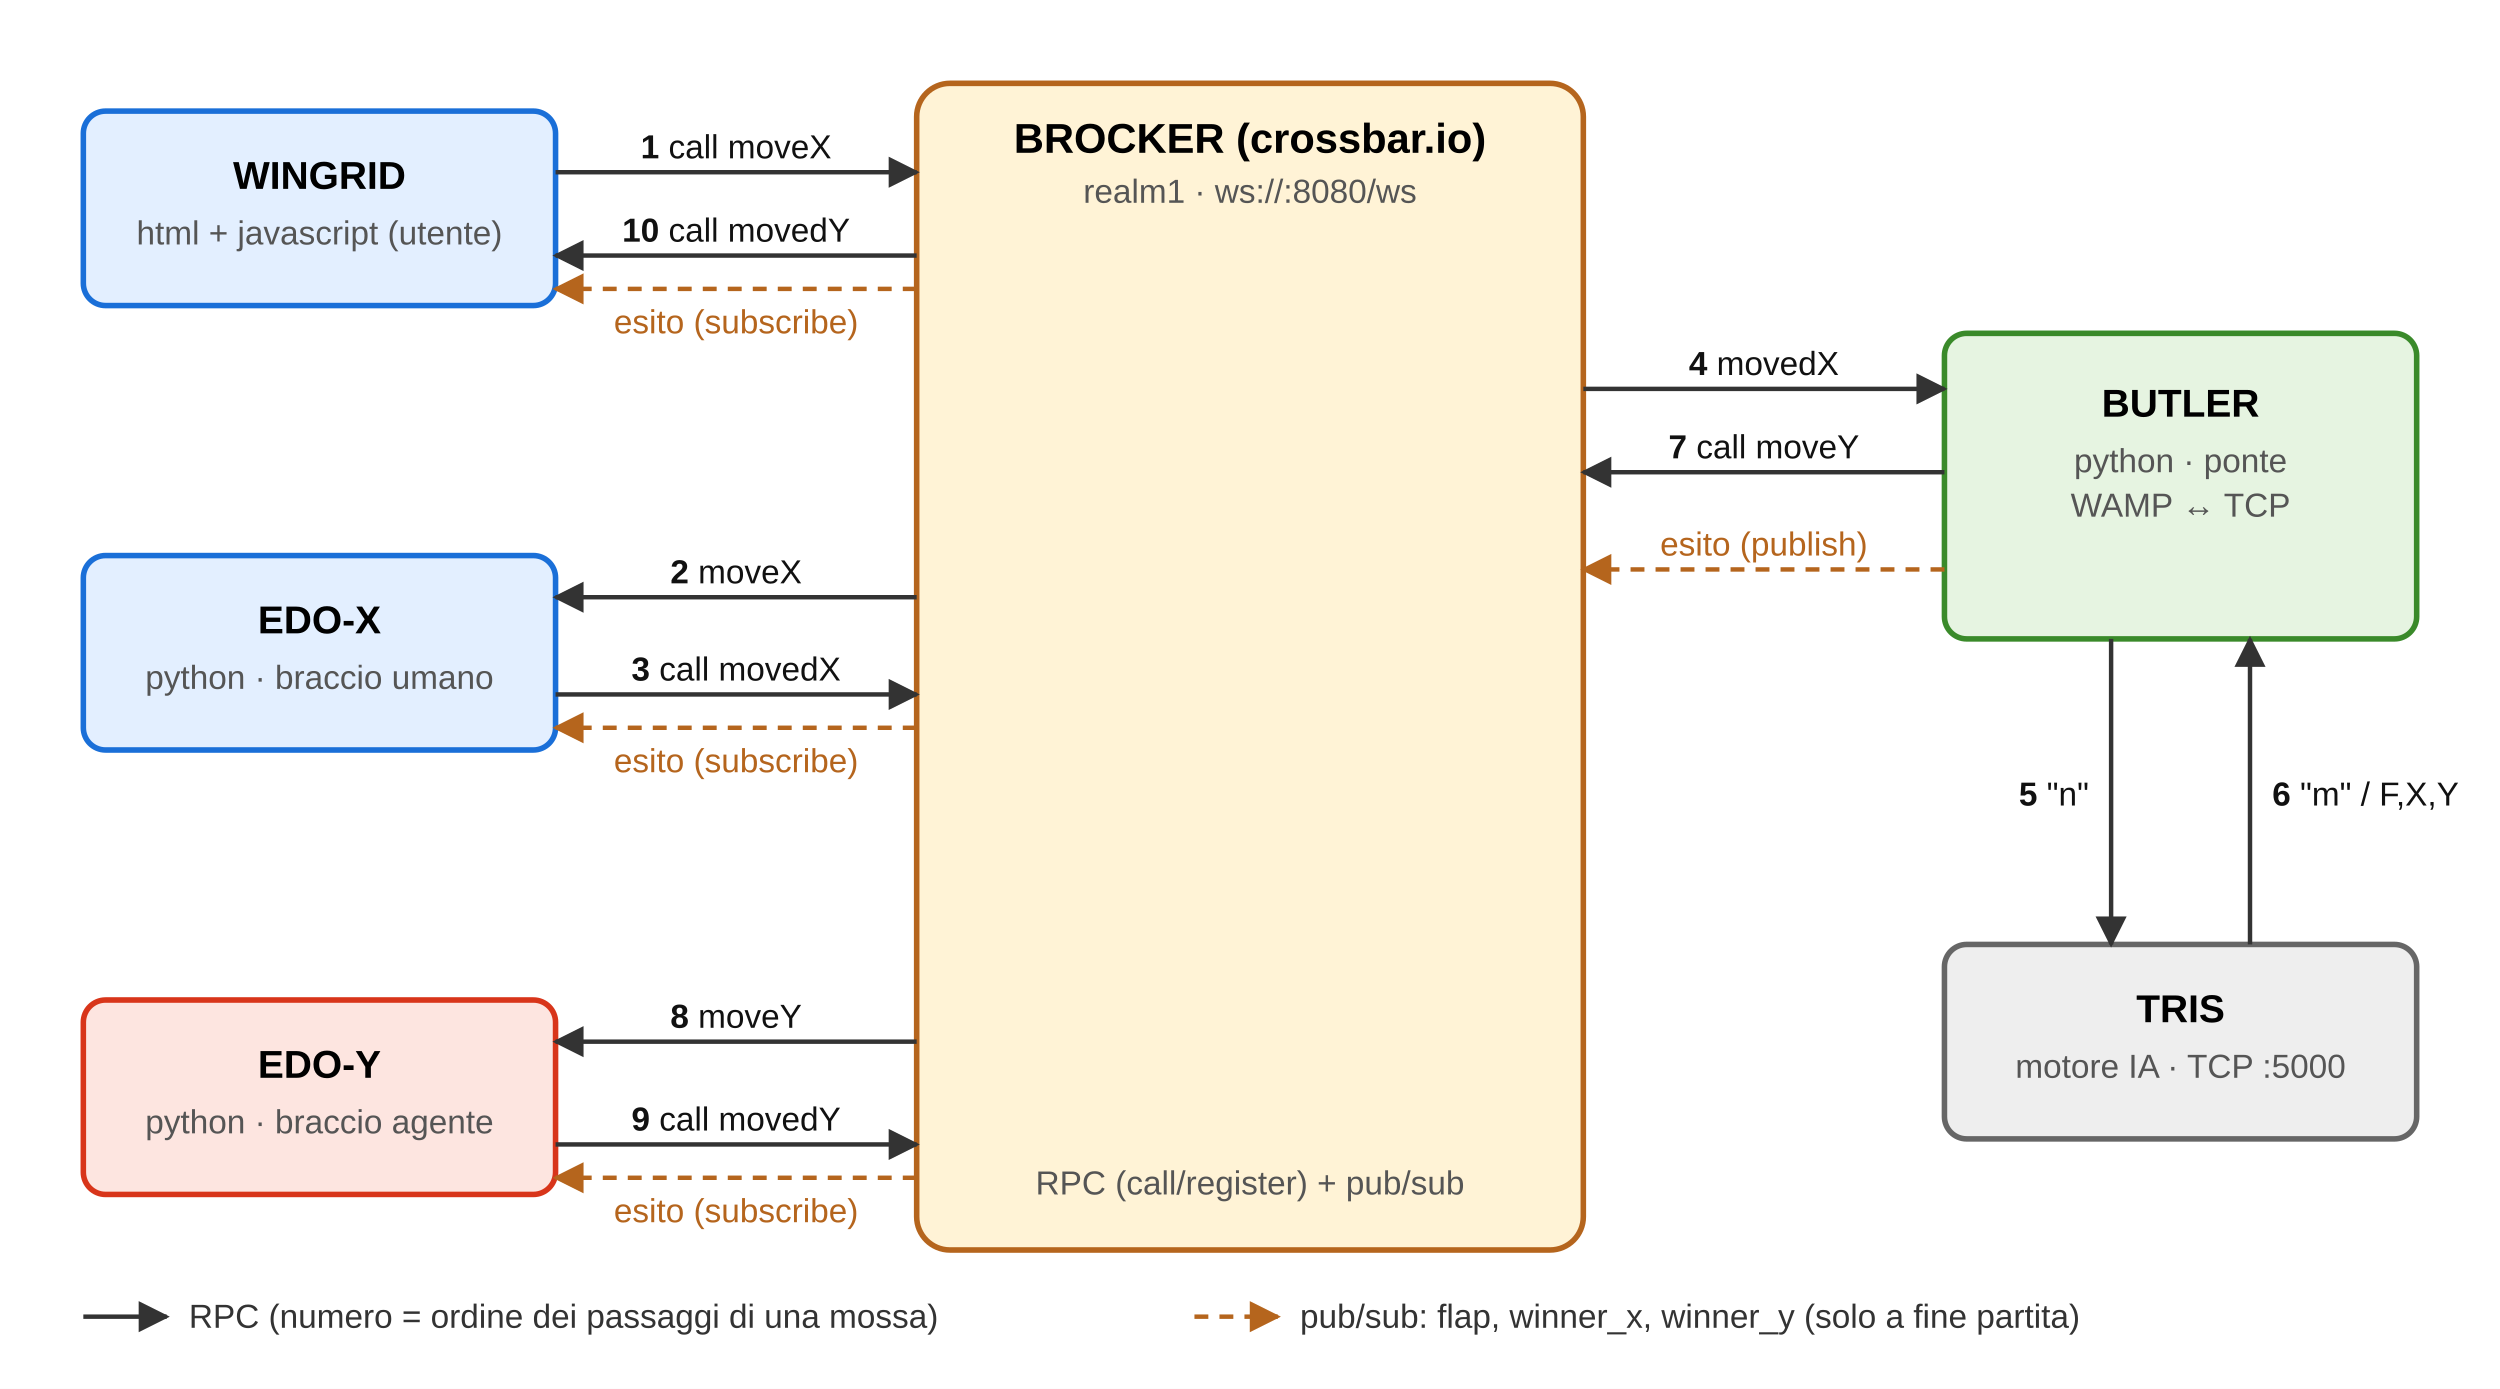
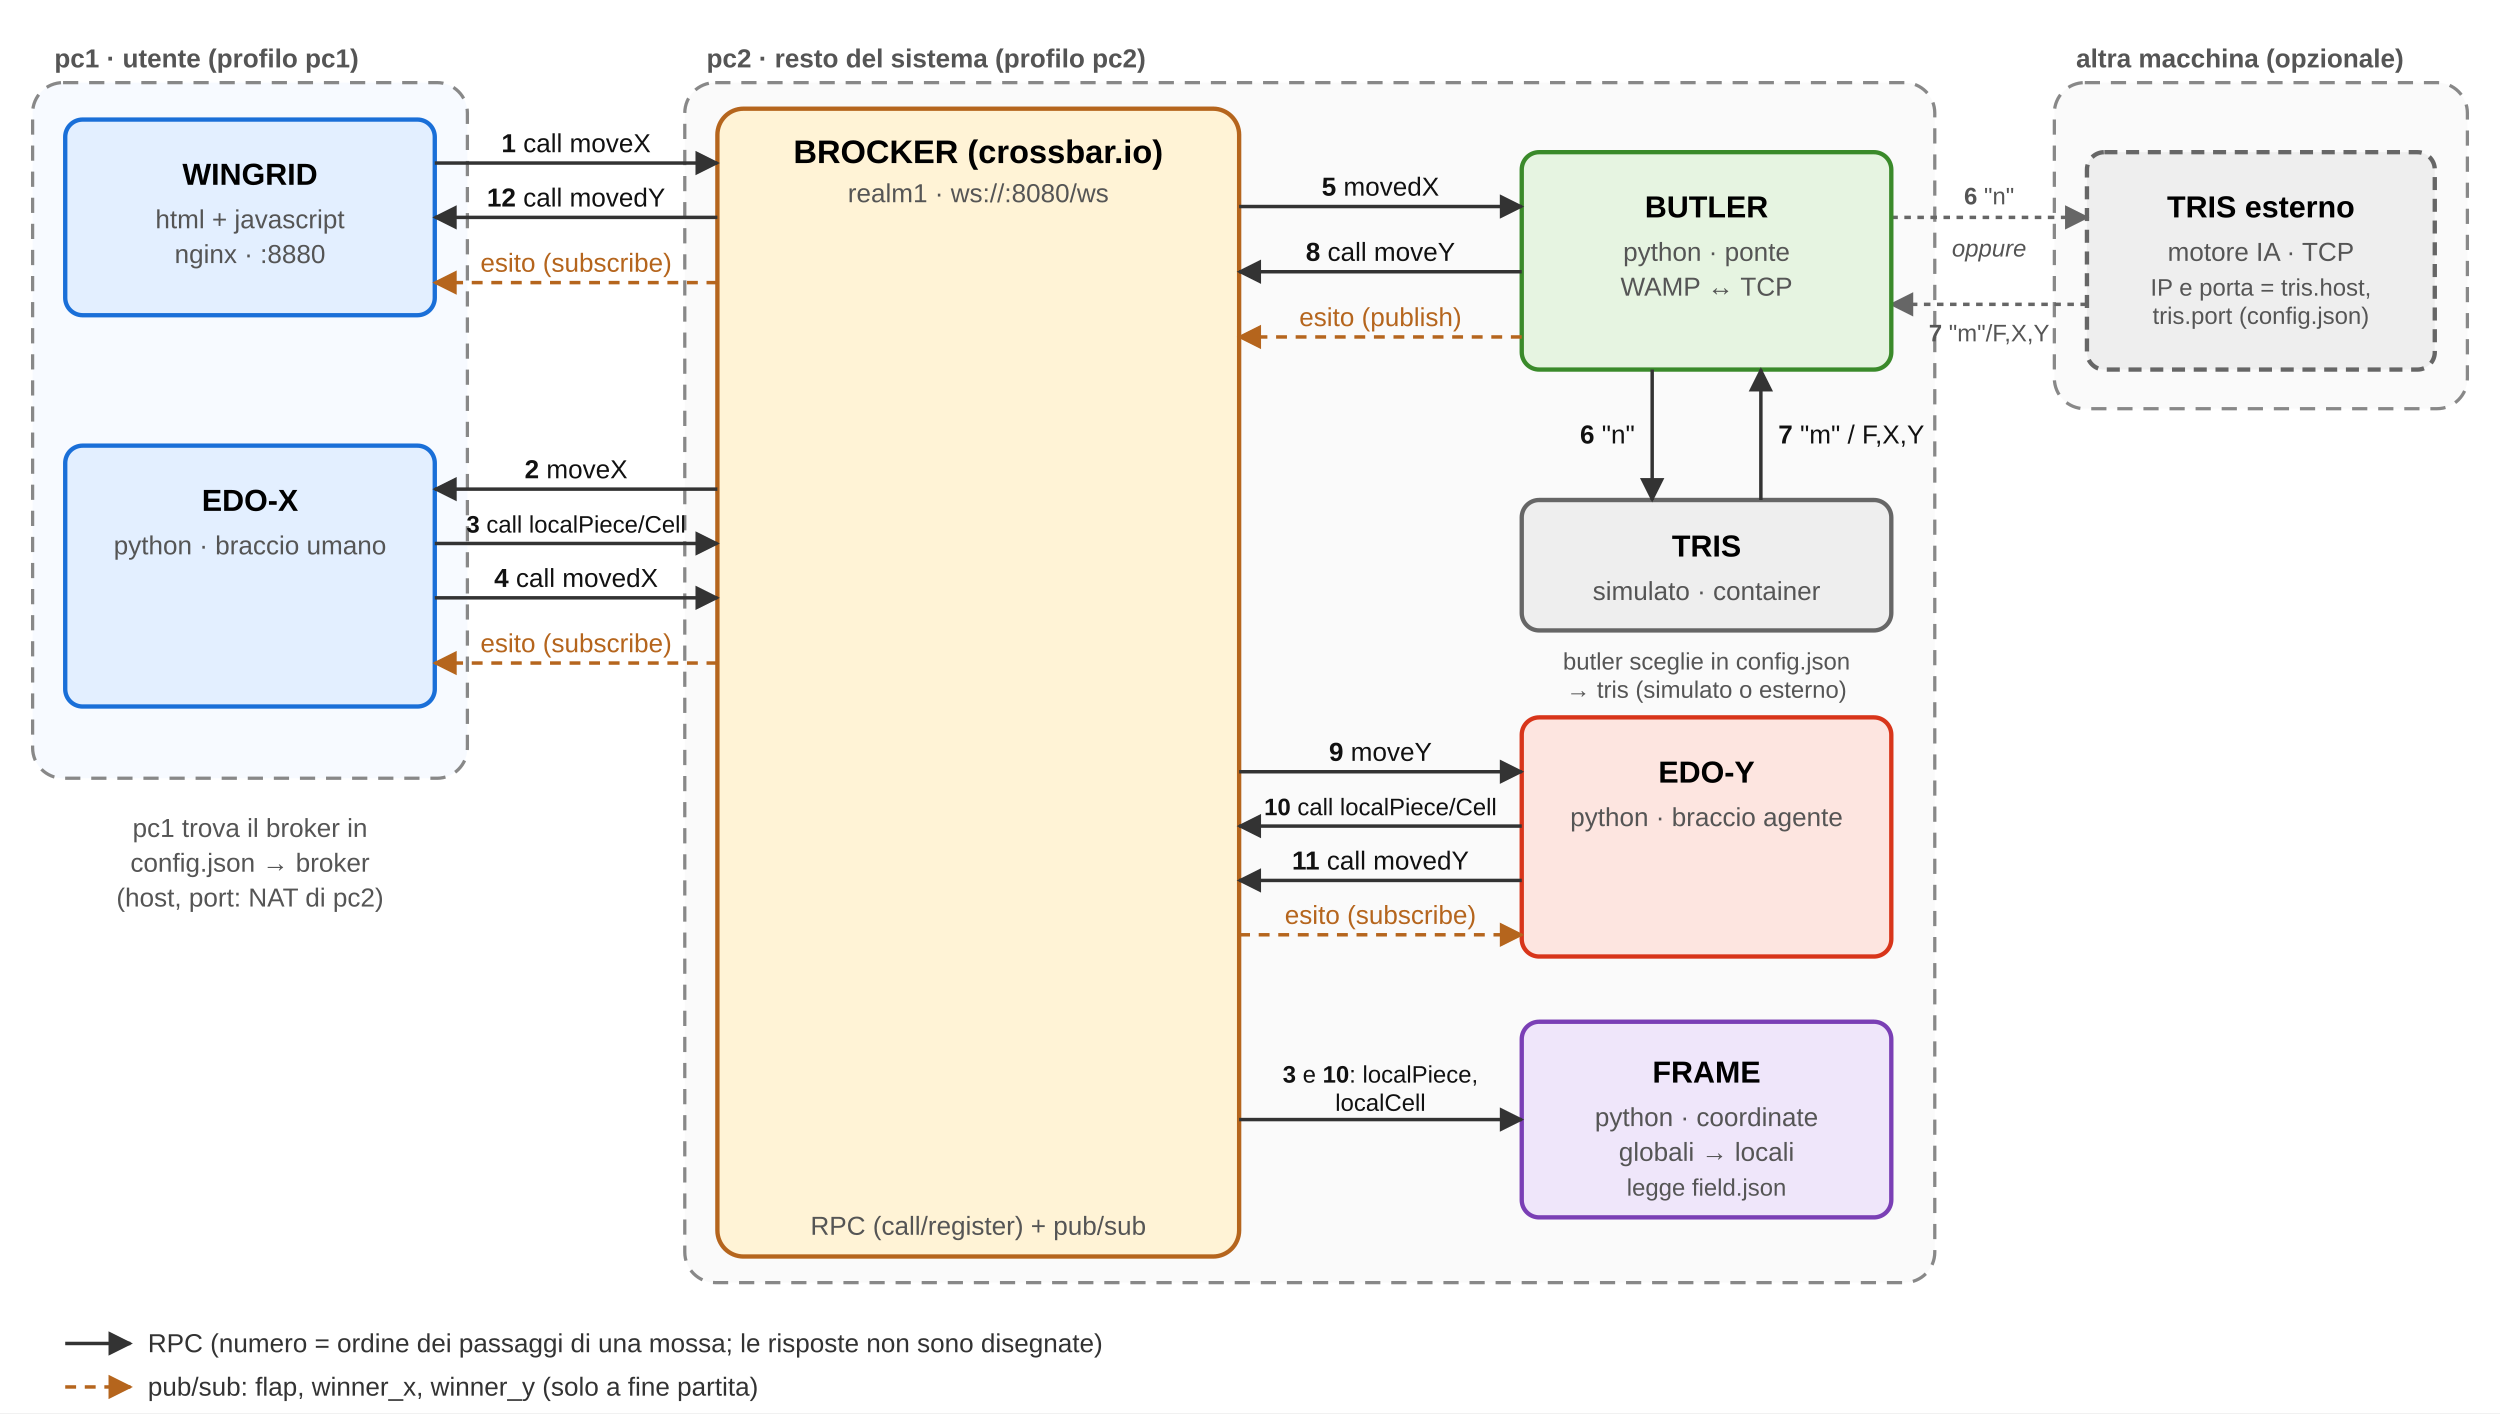
- <svg xmlns="http://www.w3.org/2000/svg" viewBox="0 0 900 500" font-family="Segoe UI, Arial, sans-serif" font-size="12">
+ <svg xmlns="http://www.w3.org/2000/svg" viewBox="0 0 1150 650" font-family="Segoe UI, Arial, sans-serif" font-size="12">
  <defs>
    <marker id="a" viewBox="0 0 10 10" refX="9" refY="5" markerWidth="7" markerHeight="7" orient="auto-start-reverse">
      <path d="M0 0L10 5L0 10z" fill="#333" />
+     </marker>
+     <marker id="g" viewBox="0 0 10 10" refX="9" refY="5" markerWidth="7" markerHeight="7" orient="auto-start-reverse">
+       <path d="M0 0L10 5L0 10z" fill="#666" />
    </marker>
    <marker id="p" viewBox="0 0 10 10" refX="9" refY="5" markerWidth="7" markerHeight="7" orient="auto-start-reverse">
      <path d="M0 0L10 5L0 10z" fill="#b5651d" />
    </marker>
  </defs>
-   <rect width="900" height="500" fill="#ffffff" />
-   <rect x="330" y="30" width="240" height="420" rx="12" fill="#fff3d6" stroke="#b5651d" stroke-width="2" />
-   <text x="450" y="55" text-anchor="middle" font-size="15" font-weight="bold">BROCKER (crossbar.io)</text>
-   <text x="450" y="73" text-anchor="middle" fill="#555">realm1 · ws://:8080/ws</text>
-   <text x="450" y="430" text-anchor="middle" fill="#555">RPC (call/register) + pub/sub</text>
-   <rect x="30" y="40" width="170" height="70" rx="8" fill="#e3efff" stroke="#1a6fd8" stroke-width="2" />
-   <text x="115" y="68" text-anchor="middle" font-weight="bold" font-size="14">WINGRID</text>
-   <text x="115" y="88" text-anchor="middle" fill="#555">html + javascript (utente)</text>
-   <rect x="30" y="200" width="170" height="70" rx="8" fill="#e3efff" stroke="#1a6fd8" stroke-width="2" />
-   <text x="115" y="228" text-anchor="middle" font-weight="bold" font-size="14">EDO-X</text>
-   <text x="115" y="248" text-anchor="middle" fill="#555">python · braccio umano</text>
-   <rect x="30" y="360" width="170" height="70" rx="8" fill="#fde5e0" stroke="#d8351a" stroke-width="2" />
-   <text x="115" y="388" text-anchor="middle" font-weight="bold" font-size="14">EDO-Y</text>
-   <text x="115" y="408" text-anchor="middle" fill="#555">python · braccio agente</text>
-   <rect x="700" y="120" width="170" height="110" rx="8" fill="#e6f4e1" stroke="#3a8a2a" stroke-width="2" />
-   <text x="785" y="150" text-anchor="middle" font-weight="bold" font-size="14">BUTLER</text>
-   <text x="785" y="170" text-anchor="middle" fill="#555">python · ponte</text>
-   <text x="785" y="186" text-anchor="middle" fill="#555">WAMP ↔ TCP</text>
-   <rect x="700" y="340" width="170" height="70" rx="8" fill="#eee" stroke="#666" stroke-width="2" />
-   <text x="785" y="368" text-anchor="middle" font-weight="bold" font-size="14">TRIS</text>
-   <text x="785" y="388" text-anchor="middle" fill="#555">motore IA · TCP :5000</text>
+   <rect width="1150" height="650" fill="#ffffff" />
+   <rect x="15" y="38" width="200" height="320" rx="14" fill="#f7faff" stroke="#888" stroke-width="1.5" stroke-dasharray="7 5" />
+   <text x="25" y="31" font-weight="bold" fill="#555">pc1 · utente (profilo pc1)</text>
+   <rect x="315" y="38" width="575" height="552" rx="14" fill="#fafafa" stroke="#888" stroke-width="1.5" stroke-dasharray="7 5" />
+   <text x="325" y="31" font-weight="bold" fill="#555">pc2 · resto del sistema (profilo pc2)</text>
+   <rect x="945" y="38" width="190" height="150" rx="14" fill="#fafafa" stroke="#888" stroke-width="1.5" stroke-dasharray="7 5" />
+   <text x="955" y="31" font-weight="bold" fill="#555">altra macchina (opzionale)</text>
+   <rect x="960" y="70" width="160" height="100" rx="8" fill="#eee" stroke="#666" stroke-width="2" stroke-dasharray="6 4" />
+   <text x="1040" y="100" text-anchor="middle" font-weight="bold" font-size="14">TRIS esterno</text>
+   <text x="1040" y="120" text-anchor="middle" fill="#555">motore IA · TCP</text>
+   <text x="1040" y="136" text-anchor="middle" fill="#555" font-size="11">IP e porta = tris.host,</text>
+   <text x="1040" y="149" text-anchor="middle" fill="#555" font-size="11">tris.port (config.json)</text>
+   <g stroke="#666" stroke-width="1.6" stroke-dasharray="3 3" fill="none" marker-end="url(#g)">
+     <line x1="870" y1="100" x2="960" y2="100" />
+     <line x1="960" y1="140" x2="870" y2="140" />
+   </g>
+   <g text-anchor="middle" fill="#555" font-size="11">
+     <text x="915" y="94">
+       <tspan font-weight="bold">6</tspan> "n"</text>
+     <text x="915" y="157">
+       <tspan font-weight="bold">7</tspan> "m"/F,X,Y</text>
+     <text x="915" y="118" font-style="italic">oppure</text>
+   </g>
+   <rect x="330" y="50" width="240" height="528" rx="12" fill="#fff3d6" stroke="#b5651d" stroke-width="2" />
+   <text x="450" y="75" text-anchor="middle" font-size="15" font-weight="bold">BROCKER (crossbar.io)</text>
+   <text x="450" y="93" text-anchor="middle" fill="#555">realm1 · ws://:8080/ws</text>
+   <text x="450" y="568" text-anchor="middle" fill="#555">RPC (call/register) + pub/sub</text>
+   <rect x="30" y="55" width="170" height="90" rx="8" fill="#e3efff" stroke="#1a6fd8" stroke-width="2" />
+   <text x="115" y="85" text-anchor="middle" font-weight="bold" font-size="14">WINGRID</text>
+   <text x="115" y="105" text-anchor="middle" fill="#555">html + javascript</text>
+   <text x="115" y="121" text-anchor="middle" fill="#555">nginx · :8880</text>
+   <rect x="30" y="205" width="170" height="120" rx="8" fill="#e3efff" stroke="#1a6fd8" stroke-width="2" />
+   <text x="115" y="235" text-anchor="middle" font-weight="bold" font-size="14">EDO-X</text>
+   <text x="115" y="255" text-anchor="middle" fill="#555">python · braccio umano</text>
+   <text x="115" y="385" text-anchor="middle" fill="#555">pc1 trova il broker in</text>
+   <text x="115" y="401" text-anchor="middle" fill="#555">config.json → broker</text>
+   <text x="115" y="417" text-anchor="middle" fill="#555">(host, port: NAT di pc2)</text>
+   <rect x="700" y="70" width="170" height="100" rx="8" fill="#e6f4e1" stroke="#3a8a2a" stroke-width="2" />
+   <text x="785" y="100" text-anchor="middle" font-weight="bold" font-size="14">BUTLER</text>
+   <text x="785" y="120" text-anchor="middle" fill="#555">python · ponte</text>
+   <text x="785" y="136" text-anchor="middle" fill="#555">WAMP ↔ TCP</text>
+   <rect x="700" y="230" width="170" height="60" rx="8" fill="#eee" stroke="#666" stroke-width="2" />
+   <text x="785" y="256" text-anchor="middle" font-weight="bold" font-size="14">TRIS</text>
+   <text x="785" y="276" text-anchor="middle" fill="#555">simulato · container</text>
+   <text x="785" y="308" text-anchor="middle" fill="#555" font-size="11">butler sceglie in config.json</text>
+   <text x="785" y="321" text-anchor="middle" fill="#555" font-size="11">→ tris (simulato o esterno)</text>
+   <rect x="700" y="330" width="170" height="110" rx="8" fill="#fde5e0" stroke="#d8351a" stroke-width="2" />
+   <text x="785" y="360" text-anchor="middle" font-weight="bold" font-size="14">EDO-Y</text>
+   <text x="785" y="380" text-anchor="middle" fill="#555">python · braccio agente</text>
+   <rect x="700" y="470" width="170" height="90" rx="8" fill="#efe6fa" stroke="#7a3fb5" stroke-width="2" />
+   <text x="785" y="498" text-anchor="middle" font-weight="bold" font-size="14">FRAME</text>
+   <text x="785" y="518" text-anchor="middle" fill="#555">python · coordinate</text>
+   <text x="785" y="534" text-anchor="middle" fill="#555">globali → locali</text>
+   <text x="785" y="550" text-anchor="middle" fill="#555" font-size="11">legge field.json</text>
  <g stroke="#333" stroke-width="1.6" fill="none" marker-end="url(#a)">
-     <line x1="200" y1="62" x2="330" y2="62" />
-     <line x1="330" y1="92" x2="200" y2="92" />
-     <line x1="330" y1="215" x2="200" y2="215" />
+     <line x1="200" y1="75" x2="330" y2="75" />
+     <line x1="330" y1="100" x2="200" y2="100" />
+     <line x1="330" y1="225" x2="200" y2="225" />
    <line x1="200" y1="250" x2="330" y2="250" />
-     <line x1="330" y1="375" x2="200" y2="375" />
-     <line x1="200" y1="412" x2="330" y2="412" />
-     <line x1="570" y1="140" x2="700" y2="140" />
-     <line x1="700" y1="170" x2="570" y2="170" />
-     <line x1="760" y1="230" x2="760" y2="340" />
-     <line x1="810" y1="340" x2="810" y2="230" />
+     <line x1="200" y1="275" x2="330" y2="275" />
+     <line x1="570" y1="95" x2="700" y2="95" />
+     <line x1="700" y1="125" x2="570" y2="125" />
+     <line x1="570" y1="355" x2="700" y2="355" />
+     <line x1="700" y1="380" x2="570" y2="380" />
+     <line x1="700" y1="405" x2="570" y2="405" />
+     <line x1="570" y1="515" x2="700" y2="515" />
+     <line x1="760" y1="170" x2="760" y2="230" />
+     <line x1="810" y1="230" x2="810" y2="170" />
  </g>
  <g stroke="#b5651d" stroke-width="1.6" stroke-dasharray="5 4" fill="none" marker-end="url(#p)">
-     <line x1="700" y1="205" x2="570" y2="205" />
-     <line x1="330" y1="104" x2="200" y2="104" />
-     <line x1="330" y1="262" x2="200" y2="262" />
-     <line x1="330" y1="424" x2="200" y2="424" />
+     <line x1="700" y1="155" x2="570" y2="155" />
+     <line x1="330" y1="130" x2="200" y2="130" />
+     <line x1="330" y1="305" x2="200" y2="305" />
+     <line x1="570" y1="430" x2="700" y2="430" />
  </g>
  <g text-anchor="middle" fill="#111">
-     <text x="265" y="57">
+     <text x="265" y="70">
      <tspan font-weight="bold">1</tspan> call moveX</text>
-     <text x="265" y="87">
-       <tspan font-weight="bold">10</tspan> call movedY</text>
-     <text x="265" y="210">
+     <text x="265" y="95">
+       <tspan font-weight="bold">12</tspan> call movedY</text>
+     <text x="265" y="125" fill="#b5651d">esito (subscribe)</text>
+     <text x="265" y="220">
      <tspan font-weight="bold">2</tspan> moveX</text>
-     <text x="265" y="245">
-       <tspan font-weight="bold">3</tspan> call movedX</text>
-     <text x="265" y="370">
-       <tspan font-weight="bold">8</tspan> moveY</text>
-     <text x="265" y="407">
-       <tspan font-weight="bold">9</tspan> call movedY</text>
-     <text x="635" y="135">
-       <tspan font-weight="bold">4</tspan> movedX</text>
-     <text x="635" y="165">
-       <tspan font-weight="bold">7</tspan> call moveY</text>
-     <text x="635" y="200" fill="#b5651d">esito (publish)</text>
-     <text x="752" y="290" text-anchor="end">
-       <tspan font-weight="bold">5</tspan> "n"</text>
-     <text x="818" y="290" text-anchor="start">
-       <tspan font-weight="bold">6</tspan> "m" / F,X,Y</text>
-     <text x="265" y="120" fill="#b5651d">esito (subscribe)</text>
-     <text x="265" y="278" fill="#b5651d">esito (subscribe)</text>
-     <text x="265" y="440" fill="#b5651d">esito (subscribe)</text>
+     <text x="265" y="245" font-size="11">
+       <tspan font-weight="bold">3</tspan> call localPiece/Cell</text>
+     <text x="265" y="270">
+       <tspan font-weight="bold">4</tspan> call movedX</text>
+     <text x="265" y="300" fill="#b5651d">esito (subscribe)</text>
+     <text x="635" y="90">
+       <tspan font-weight="bold">5</tspan> movedX</text>
+     <text x="635" y="120">
+       <tspan font-weight="bold">8</tspan> call moveY</text>
+     <text x="635" y="150" fill="#b5651d">esito (publish)</text>
+     <text x="635" y="350">
+       <tspan font-weight="bold">9</tspan> moveY</text>
+     <text x="635" y="375" font-size="11">
+       <tspan font-weight="bold">10</tspan> call localPiece/Cell</text>
+     <text x="635" y="400">
+       <tspan font-weight="bold">11</tspan> call movedY</text>
+     <text x="635" y="425" fill="#b5651d">esito (subscribe)</text>
+     <text x="635" y="498" font-size="11">
+       <tspan font-weight="bold">3</tspan> e <tspan font-weight="bold">10</tspan>: localPiece,</text>
+     <text x="635" y="511" font-size="11">localCell</text>
+     <text x="752" y="204" text-anchor="end">
+       <tspan font-weight="bold">6</tspan> "n"</text>
+     <text x="818" y="204" text-anchor="start">
+       <tspan font-weight="bold">7</tspan> "m" / F,X,Y</text>
  </g>
-   <g transform="translate(30,466)" fill="#333">
+   <g transform="translate(30,610)" fill="#333">
    <line x1="0" y1="8" x2="30" y2="8" stroke="#333" stroke-width="1.6" marker-end="url(#a)" />
-     <text x="38" y="12">RPC (numero = ordine dei passaggi di una mossa)</text>
-     <line x1="400" y1="8" x2="430" y2="8" stroke="#b5651d" stroke-width="1.6" stroke-dasharray="5 4" marker-end="url(#p)" />
-     <text x="438" y="12">pub/sub: flap, winner_x, winner_y (solo a fine partita)</text>
+     <text x="38" y="12">RPC (numero = ordine dei passaggi di una mossa; le risposte non sono disegnate)</text>
+     <line x1="0" y1="28" x2="30" y2="28" stroke="#b5651d" stroke-width="1.6" stroke-dasharray="5 4" marker-end="url(#p)" />
+     <text x="38" y="32">pub/sub: flap, winner_x, winner_y (solo a fine partita)</text>
  </g>
</svg>
